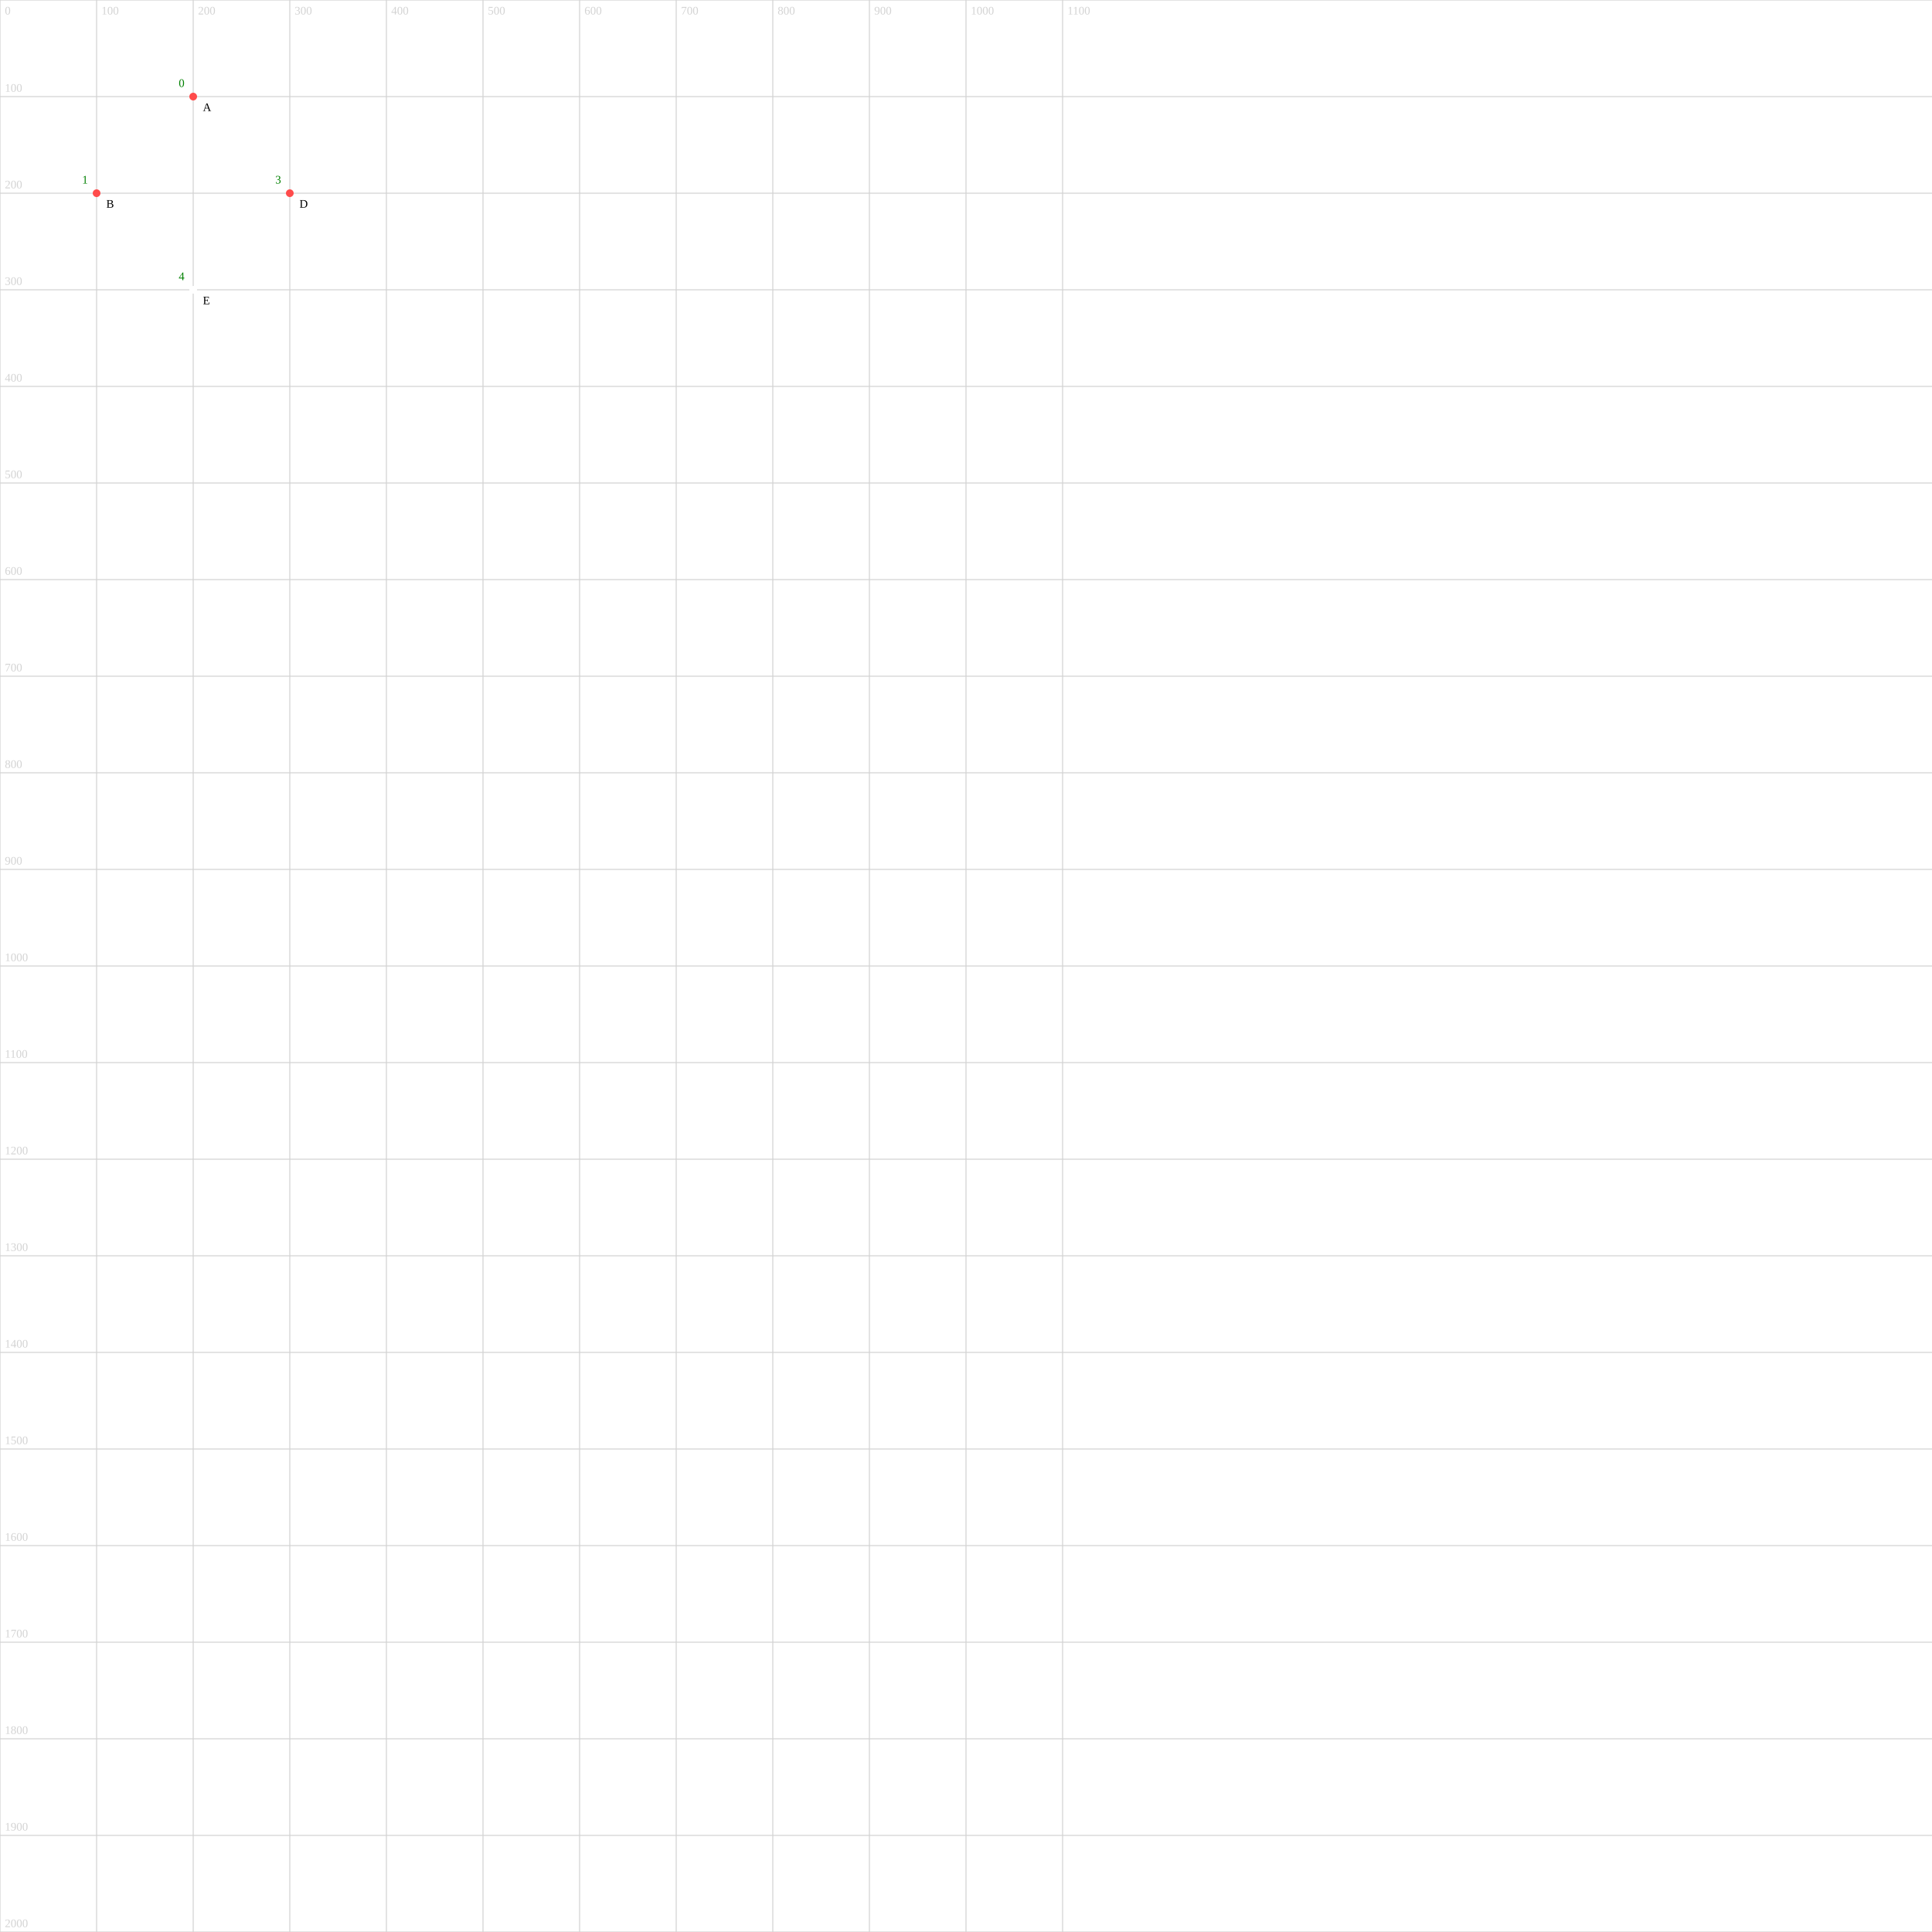
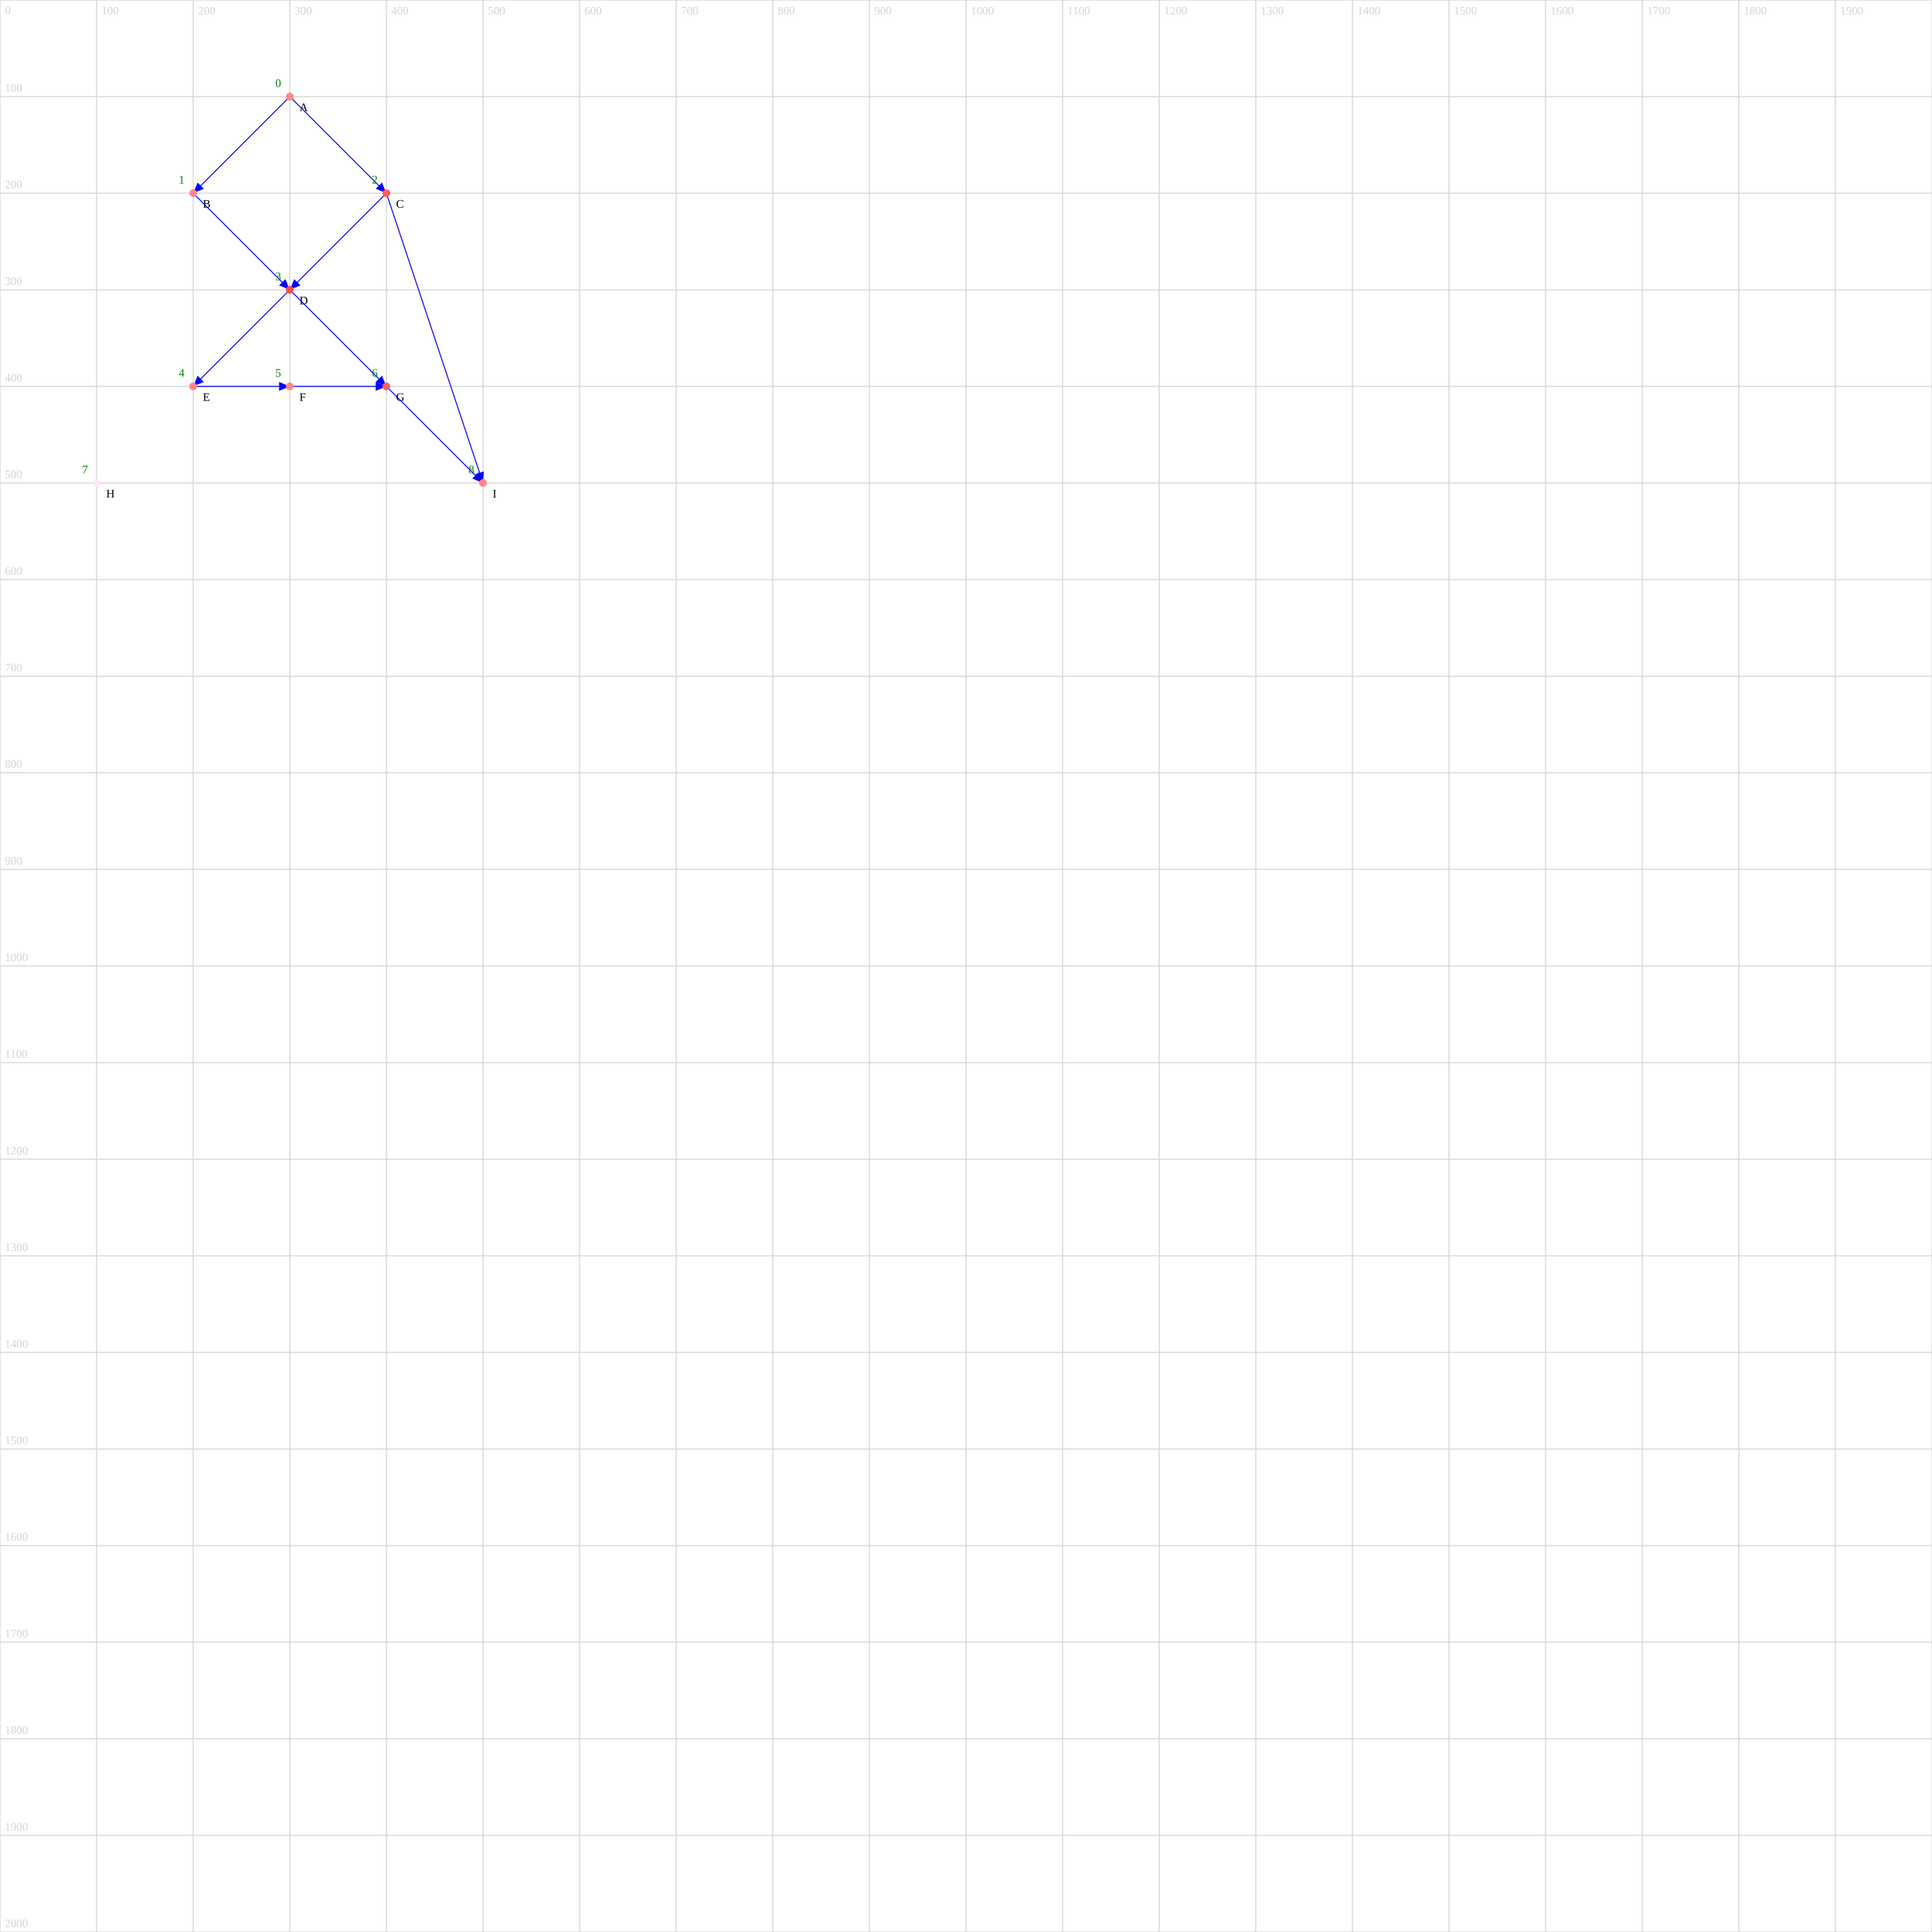
<svg xmlns="http://www.w3.org/2000/svg" version="1.1" width="2000" height="2000">
  <line x1="0" y1="0" x2="2000" y2="0" stroke="lightgrey" />
  <text x="5" y="-5" fill="lightgrey">0</text>
  <line x1="0" y1="100" x2="2000" y2="100" stroke="lightgrey" />
  <text x="5" y="95" fill="lightgrey">100</text>
  <line x1="0" y1="200" x2="2000" y2="200" stroke="lightgrey" />
  <text x="5" y="195" fill="lightgrey">200</text>
  <line x1="0" y1="300" x2="2000" y2="300" stroke="lightgrey" />
  <text x="5" y="295" fill="lightgrey">300</text>
  <line x1="0" y1="400" x2="2000" y2="400" stroke="lightgrey" />
  <text x="5" y="395" fill="lightgrey">400</text>
  <line x1="0" y1="500" x2="2000" y2="500" stroke="lightgrey" />
  <text x="5" y="495" fill="lightgrey">500</text>
  <line x1="0" y1="600" x2="2000" y2="600" stroke="lightgrey" />
  <text x="5" y="595" fill="lightgrey">600</text>
  <line x1="0" y1="700" x2="2000" y2="700" stroke="lightgrey" />
  <text x="5" y="695" fill="lightgrey">700</text>
  <line x1="0" y1="800" x2="2000" y2="800" stroke="lightgrey" />
  <text x="5" y="795" fill="lightgrey">800</text>
  <line x1="0" y1="900" x2="2000" y2="900" stroke="lightgrey" />
  <text x="5" y="895" fill="lightgrey">900</text>
  <line x1="0" y1="1000" x2="2000" y2="1000" stroke="lightgrey" />
  <text x="5" y="995" fill="lightgrey">1000</text>
  <line x1="0" y1="1100" x2="2000" y2="1100" stroke="lightgrey" />
  <text x="5" y="1095" fill="lightgrey">1100</text>
  <line x1="0" y1="1200" x2="2000" y2="1200" stroke="lightgrey" />
  <text x="5" y="1195" fill="lightgrey">1200</text>
  <line x1="0" y1="1300" x2="2000" y2="1300" stroke="lightgrey" />
  <text x="5" y="1295" fill="lightgrey">1300</text>
  <line x1="0" y1="1400" x2="2000" y2="1400" stroke="lightgrey" />
  <text x="5" y="1395" fill="lightgrey">1400</text>
  <line x1="0" y1="1500" x2="2000" y2="1500" stroke="lightgrey" />
  <text x="5" y="1495" fill="lightgrey">1500</text>
  <line x1="0" y1="1600" x2="2000" y2="1600" stroke="lightgrey" />
  <text x="5" y="1595" fill="lightgrey">1600</text>
  <line x1="0" y1="1700" x2="2000" y2="1700" stroke="lightgrey" />
  <text x="5" y="1695" fill="lightgrey">1700</text>
  <line x1="0" y1="1800" x2="2000" y2="1800" stroke="lightgrey" />
  <text x="5" y="1795" fill="lightgrey">1800</text>
  <line x1="0" y1="1900" x2="2000" y2="1900" stroke="lightgrey" />
  <text x="5" y="1895" fill="lightgrey">1900</text>
  <line x1="0" y1="2000" x2="2000" y2="2000" stroke="lightgrey" />
  <text x="5" y="1995" fill="lightgrey">2000</text>
  <line x1="0" y1="0" x2="0" y2="2000" stroke="lightgrey" />
  <text x="5" y="15" fill="lightgrey">0</text>
  <line x1="100" y1="0" x2="100" y2="2000" stroke="lightgrey" />
  <text x="105" y="15" fill="lightgrey">100</text>
  <line x1="200" y1="0" x2="200" y2="2000" stroke="lightgrey" />
  <text x="205" y="15" fill="lightgrey">200</text>
  <line x1="300" y1="0" x2="300" y2="2000" stroke="lightgrey" />
  <text x="305" y="15" fill="lightgrey">300</text>
  <line x1="400" y1="0" x2="400" y2="2000" stroke="lightgrey" />
  <text x="405" y="15" fill="lightgrey">400</text>
  <line x1="500" y1="0" x2="500" y2="2000" stroke="lightgrey" />
  <text x="505" y="15" fill="lightgrey">500</text>
  <line x1="600" y1="0" x2="600" y2="2000" stroke="lightgrey" />
  <text x="605" y="15" fill="lightgrey">600</text>
  <line x1="700" y1="0" x2="700" y2="2000" stroke="lightgrey" />
  <text x="705" y="15" fill="lightgrey">700</text>
  <line x1="800" y1="0" x2="800" y2="2000" stroke="lightgrey" />
  <text x="805" y="15" fill="lightgrey">800</text>
  <line x1="900" y1="0" x2="900" y2="2000" stroke="lightgrey" />
  <text x="905" y="15" fill="lightgrey">900</text>
  <line x1="1000" y1="0" x2="1000" y2="2000" stroke="lightgrey" />
  <text x="1005" y="15" fill="lightgrey">1000</text>
  <line x1="1100" y1="0" x2="1100" y2="2000" stroke="lightgrey" />
  <text x="1105" y="15" fill="lightgrey">1100</text>
-   <circle cx="200" cy="100" r="4" fill="rgb(255,75,75)" />
-   <text x="210" y="115" fill="black">A</text>
-   <text x="185" y="90" fill="green">0</text>
-   <circle cx="100" cy="200" r="4" fill="rgb(255,75,75)" />
-   <text x="110" y="215" fill="black">B</text>
-   <text x="85" y="190" fill="green">1</text>
-   <circle cx="300" cy="200" r="4" fill="rgb(255,75,75)" />
-   <text x="310" y="215" fill="black">D</text>
-   <text x="285" y="190" fill="green">3</text>
-   <circle cx="200" cy="300" r="4" fill="rgb(255,255,255)" />
-   <text x="210" y="315" fill="black">E</text>
-   <text x="185" y="290" fill="green">4</text>
+   <line x1="1200" y1="0" x2="1200" y2="2000" stroke="lightgrey" />
+   <text x="1205" y="15" fill="lightgrey">1200</text>
+   <line x1="1300" y1="0" x2="1300" y2="2000" stroke="lightgrey" />
+   <text x="1305" y="15" fill="lightgrey">1300</text>
+   <line x1="1400" y1="0" x2="1400" y2="2000" stroke="lightgrey" />
+   <text x="1405" y="15" fill="lightgrey">1400</text>
+   <line x1="1500" y1="0" x2="1500" y2="2000" stroke="lightgrey" />
+   <text x="1505" y="15" fill="lightgrey">1500</text>
+   <line x1="1600" y1="0" x2="1600" y2="2000" stroke="lightgrey" />
+   <text x="1605" y="15" fill="lightgrey">1600</text>
+   <line x1="1700" y1="0" x2="1700" y2="2000" stroke="lightgrey" />
+   <text x="1705" y="15" fill="lightgrey">1700</text>
+   <line x1="1800" y1="0" x2="1800" y2="2000" stroke="lightgrey" />
+   <text x="1805" y="15" fill="lightgrey">1800</text>
+   <line x1="1900" y1="0" x2="1900" y2="2000" stroke="lightgrey" />
+   <text x="1905" y="15" fill="lightgrey">1900</text>
+   <line x1="2000" y1="0" x2="2000" y2="2000" stroke="lightgrey" />
+   <text x="2005" y="15" fill="lightgrey">2000</text>
+   <line x1="300" y1="100" x2="200" y2="200" stroke="blue" />
+   <polygon points=" 200,200 204.592,188.913 211.087,195.408" style="fill:blue" />
+   <line x1="300" y1="100" x2="400" y2="200" stroke="blue" />
+   <polygon points=" 400,200 388.913,195.408 395.408,188.913" style="fill:blue" />
+   <line x1="200" y1="200" x2="300" y2="300" stroke="blue" />
+   <polygon points=" 300,300 288.913,295.408 295.408,288.913" style="fill:blue" />
+   <line x1="400" y1="200" x2="300" y2="300" stroke="blue" />
+   <polygon points=" 300,300 304.592,288.913 311.087,295.408" style="fill:blue" />
+   <line x1="300" y1="300" x2="200" y2="400" stroke="blue" />
+   <polygon points=" 200,400 204.592,388.913 211.087,395.408" style="fill:blue" />
+   <line x1="300" y1="300" x2="400" y2="400" stroke="blue" />
+   <polygon points=" 400,400 388.913,395.408 395.408,388.913" style="fill:blue" />
+   <line x1="400" y1="200" x2="500" y2="500" stroke="blue" />
+   <polygon points=" 500,500 492.138,490.935 500.851,488.03" style="fill:blue" />
+   <line x1="200" y1="400" x2="300" y2="400" stroke="blue" />
+   <polygon points=" 300,400 288.913,404.592 288.913,395.408" style="fill:blue" />
+   <line x1="300" y1="400" x2="400" y2="400" stroke="blue" />
+   <polygon points=" 400,400 388.913,404.592 388.913,395.408" style="fill:blue" />
+   <line x1="400" y1="400" x2="500" y2="500" stroke="blue" />
+   <polygon points=" 500,500 488.913,495.408 495.408,488.913" style="fill:blue" />
+   <circle cx="300" cy="100" r="4" fill="rgb(255,135,135)" />
+   <text x="310" y="115" fill="black">A</text>
+   <text x="285" y="90" fill="green">0</text>
+   <circle cx="200" cy="200" r="4" fill="rgb(255,135,135)" />
+   <text x="210" y="215" fill="black">B</text>
+   <text x="185" y="190" fill="green">1</text>
+   <circle cx="400" cy="200" r="4" fill="rgb(255,95,95)" />
+   <text x="410" y="215" fill="black">C</text>
+   <text x="385" y="190" fill="green">2</text>
+   <circle cx="300" cy="300" r="4" fill="rgb(255,75,75)" />
+   <text x="310" y="315" fill="black">D</text>
+   <text x="285" y="290" fill="green">3</text>
+   <circle cx="200" cy="400" r="4" fill="rgb(255,135,135)" />
+   <text x="210" y="415" fill="black">E</text>
+   <text x="185" y="390" fill="green">4</text>
+   <circle cx="300" cy="400" r="4" fill="rgb(255,135,135)" />
+   <text x="310" y="415" fill="black">F</text>
+   <text x="285" y="390" fill="green">5</text>
+   <circle cx="400" cy="400" r="4" fill="rgb(255,95,95)" />
+   <text x="410" y="415" fill="black">G</text>
+   <text x="385" y="390" fill="green">6</text>
+   <circle cx="100" cy="500" r="4" fill="rgb(255,235,235)" />
+   <text x="110" y="515" fill="black">H</text>
+   <text x="85" y="490" fill="green">7</text>
+   <circle cx="500" cy="500" r="4" fill="rgb(255,135,135)" />
+   <text x="510" y="515" fill="black">I</text>
+   <text x="485" y="490" fill="green">8</text>
</svg>
